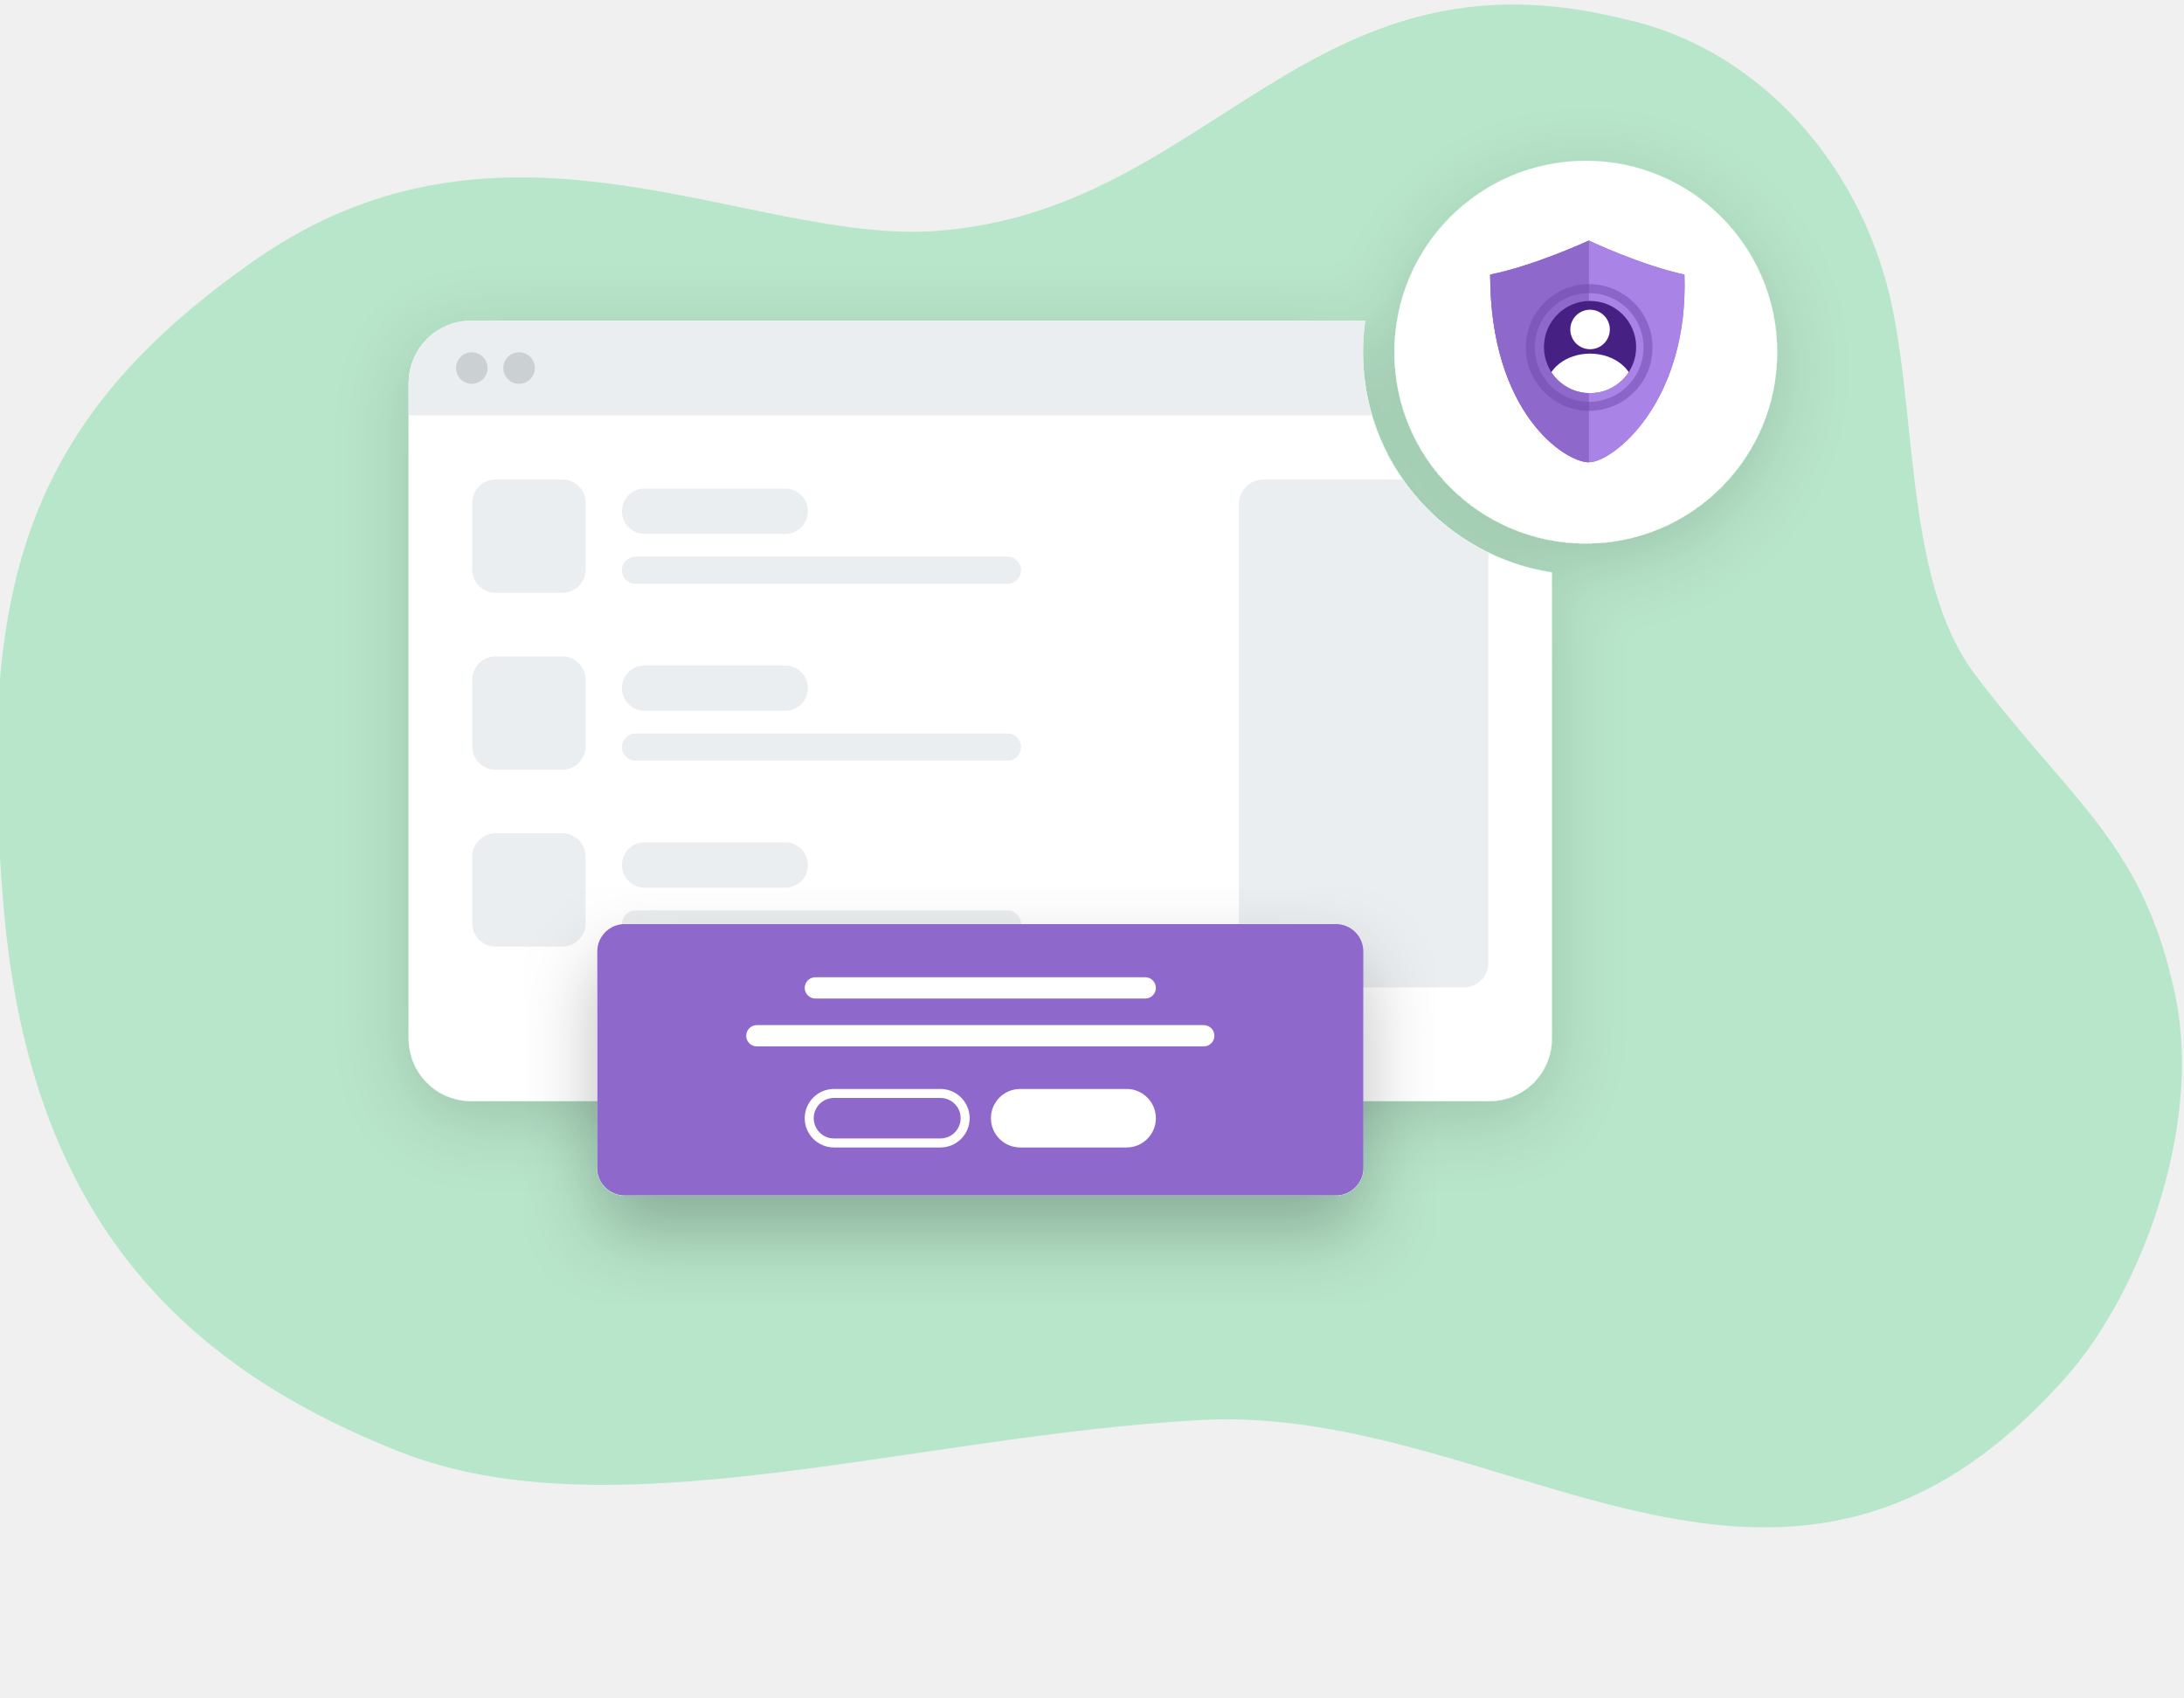
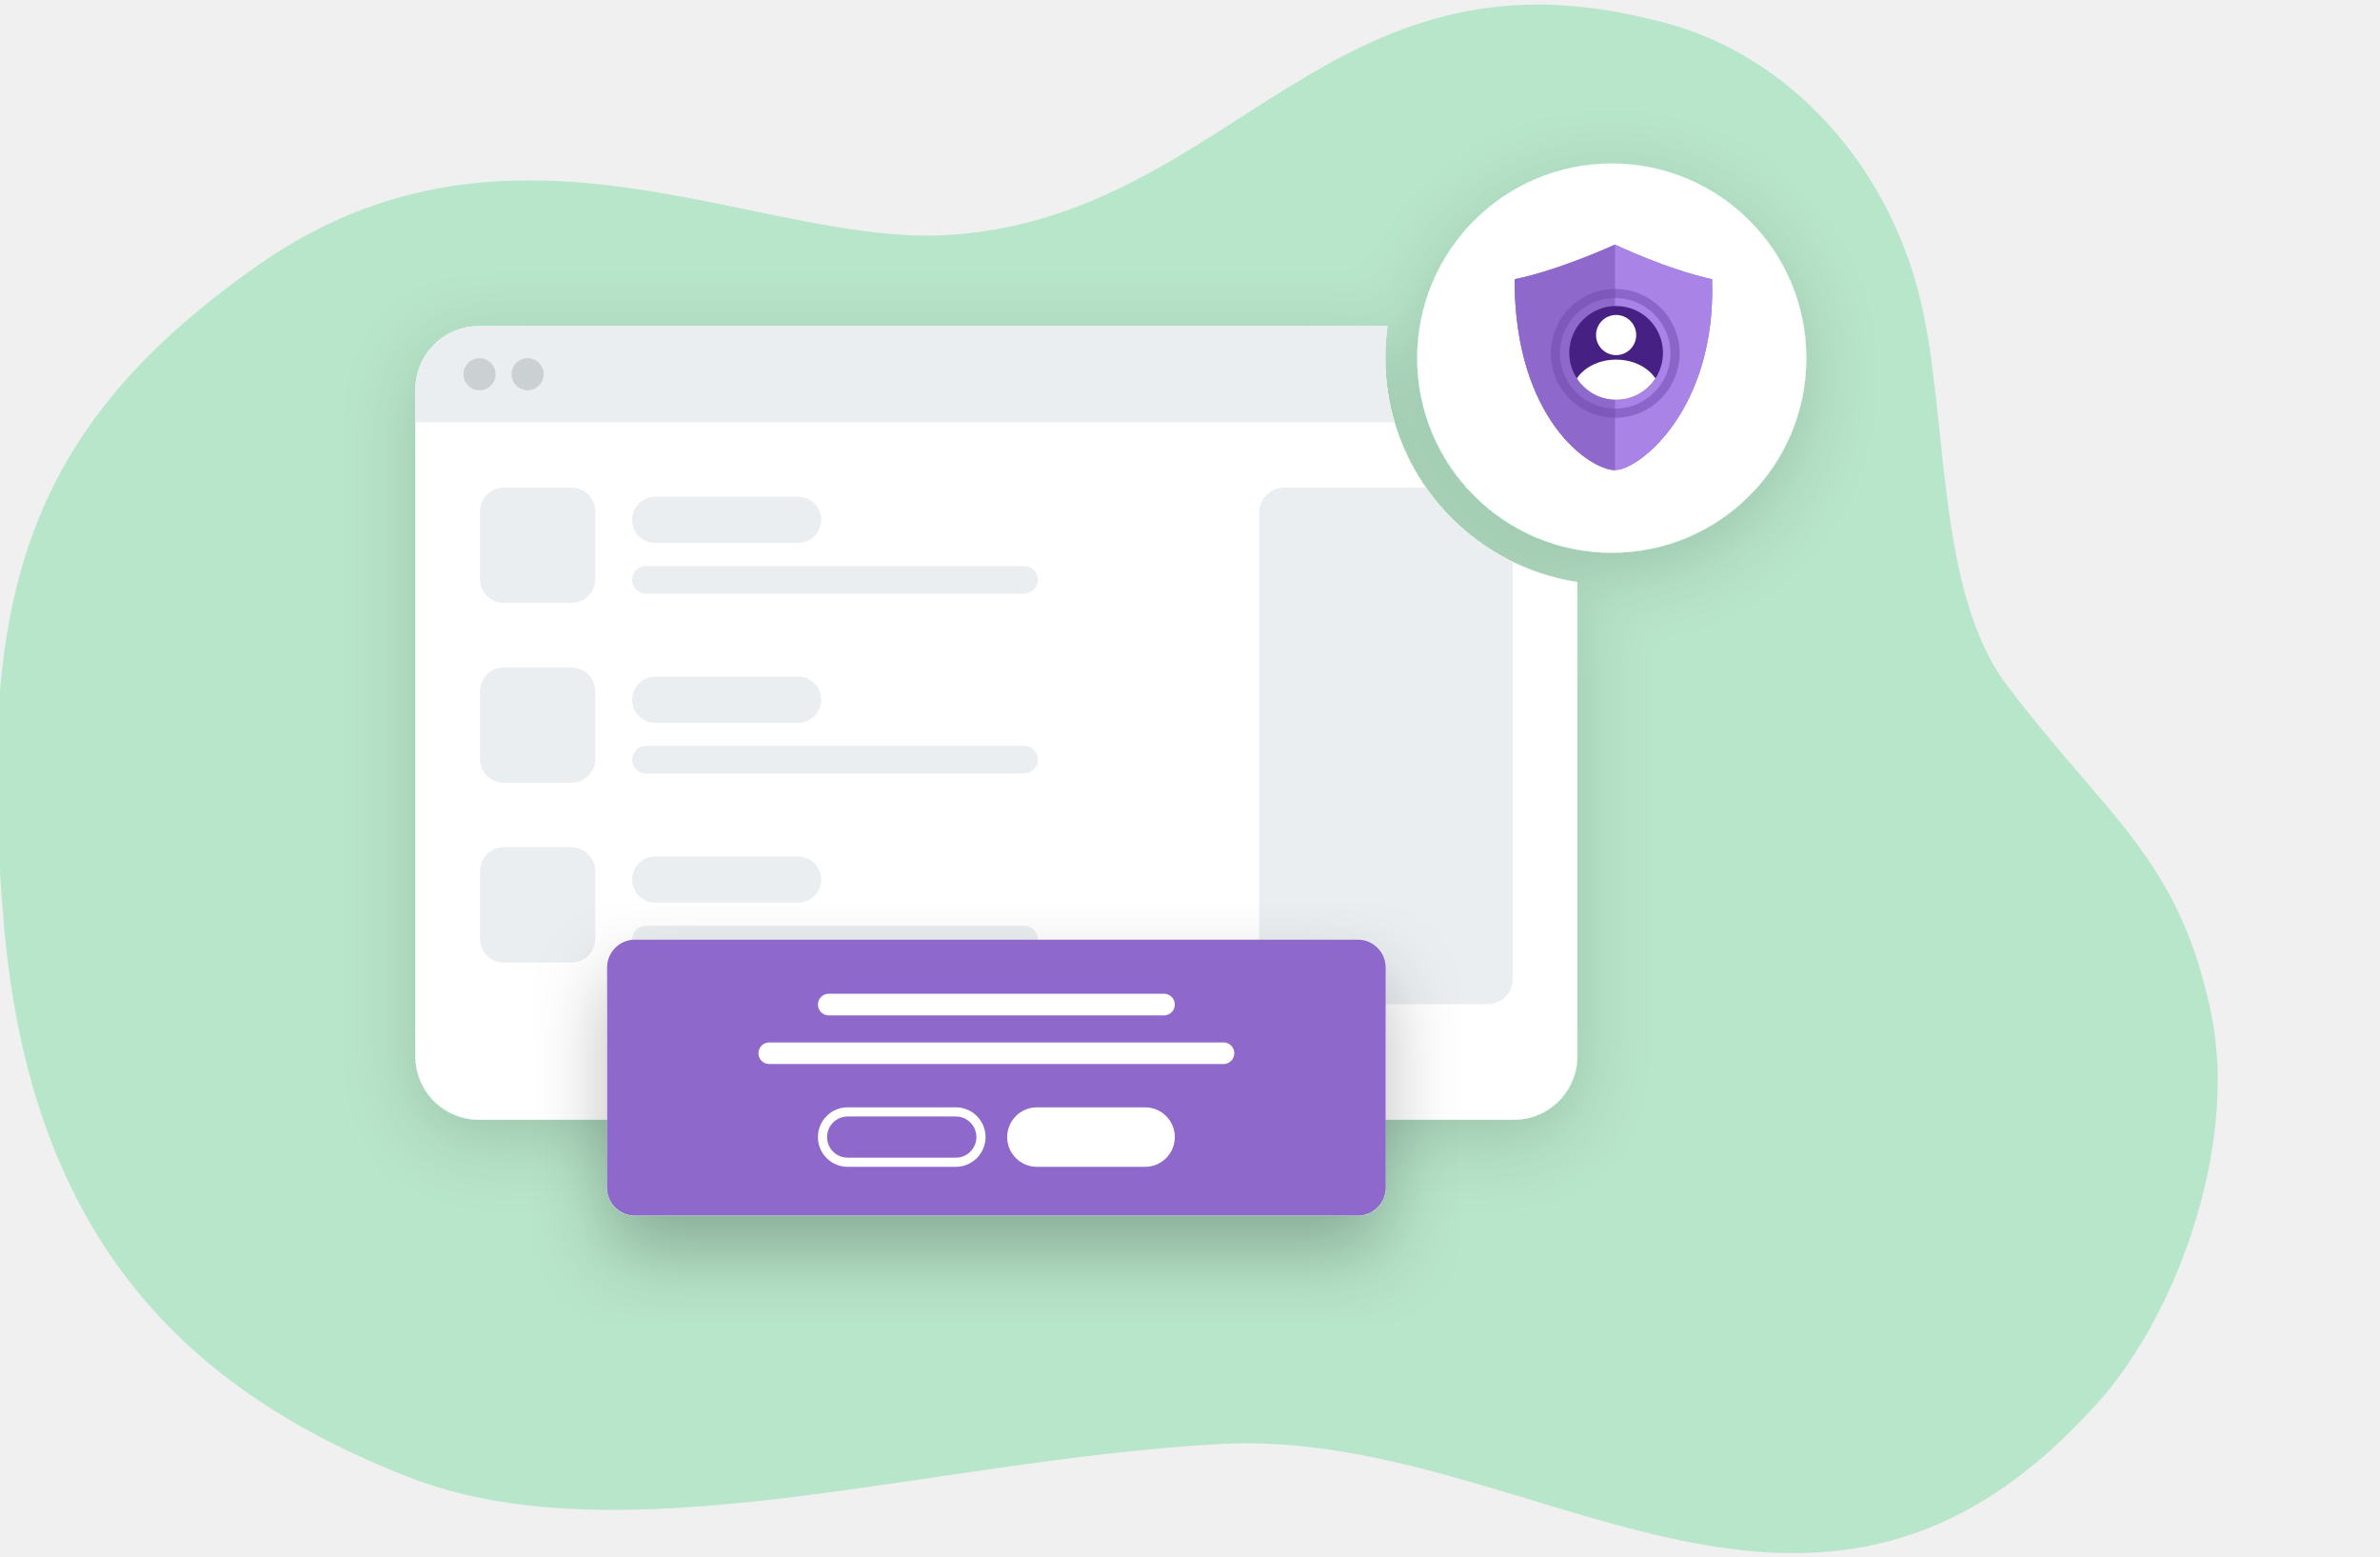
- <svg xmlns="http://www.w3.org/2000/svg" width="485" height="377" viewBox="0 0 485 377" fill="none">
+ <svg xmlns="http://www.w3.org/2000/svg" width="520" height="340" viewBox="0 0 520 340" fill="none">
  <g clip-path="url(#clip0_1460_10312)">
    <path d="M456.675 308.182C394.55 375.602 334.032 311.697 266.55 315.402C202.644 318.91 135.912 341 88.912 322.5C41.912 304 6.821 271.752 0.837 201.785C-5.147 131.818 4.55 94.131 56.587 57.785C112.266 18.896 166.246 54.264 207.917 51.285C269.048 46.914 290.217 -13.485 360.802 4.252C388.587 10.306 411.021 33.532 419.004 63.174C425.971 89.044 422.431 128.508 438.587 149.806C460.587 178.806 476.037 187.419 483.106 221.305C489.246 250.736 474.924 289.327 456.675 308.182Z" fill="#B8E6CA" />
    <g filter="url(#filter0_d_1460_10312)">
      <path fill-rule="evenodd" clip-rule="evenodd" d="M303.144 71.237L104.63 71.237C96.973 71.237 90.765 77.445 90.765 85.103V230.694C90.765 238.352 96.973 244.56 104.631 244.56H330.756C338.414 244.56 344.621 238.352 344.621 230.694V127.144C320.859 123.515 302.656 102.99 302.656 78.213C302.656 75.846 302.822 73.516 303.144 71.237Z" fill="white" />
      <path fill-rule="evenodd" clip-rule="evenodd" d="M303.144 71.237L104.63 71.237C96.973 71.237 90.765 77.445 90.765 85.103V92.246H304.673C303.361 87.797 302.656 83.088 302.656 78.213C302.656 75.846 302.822 73.516 303.144 71.237Z" fill="#EBEEF0" />
      <rect x="101.269" y="78.24" width="7.003" height="7.003" rx="3.501" fill="#CBD0D3" />
      <rect x="111.773" y="78.24" width="7.003" height="7.003" rx="3.501" fill="#CBD0D3" />
      <rect x="104.868" y="106.495" width="25.184" height="25.184" rx="5.199" fill="#EBEEF0" />
      <rect x="104.868" y="145.782" width="25.184" height="25.184" rx="5.199" fill="#EBEEF0" />
      <rect x="104.868" y="185.069" width="25.184" height="25.184" rx="5.199" fill="#EBEEF0" />
      <rect x="138.112" y="108.51" width="41.302" height="10.074" rx="5.037" fill="#EBEEF0" />
      <rect x="138.112" y="147.797" width="41.302" height="10.074" rx="5.037" fill="#EBEEF0" />
      <rect x="138.112" y="187.084" width="41.302" height="10.074" rx="5.037" fill="#EBEEF0" />
      <rect x="138.112" y="123.62" width="88.648" height="6.044" rx="3.022" fill="#EBEEF0" />
      <rect x="138.112" y="162.907" width="88.648" height="6.044" rx="3.022" fill="#EBEEF0" />
      <rect x="138.112" y="202.195" width="88.648" height="6.044" rx="3.022" fill="#EBEEF0" />
      <path fill-rule="evenodd" clip-rule="evenodd" d="M330.518 122.746C322.882 119.029 316.345 113.405 311.526 106.495H280.61C277.574 106.495 275.113 108.956 275.113 111.993V213.822C275.113 216.859 277.574 219.32 280.61 219.32H325.02C328.056 219.32 330.518 216.859 330.518 213.822V122.746Z" fill="#EBEEF0" />
      <circle cx="352.156" cy="78.213" r="42.5" fill="white" />
      <path d="M352.86 53.435C352.86 53.435 340.673 59.042 330.923 60.992C330.923 91.703 347.497 102.672 352.86 102.672C358.222 102.672 375.04 89.266 374.066 60.992C364.072 58.798 352.86 53.435 352.86 53.435Z" fill="#8E68CB" />
      <path d="M352.86 53.435C352.86 53.435 340.673 59.042 330.923 60.992C330.923 91.703 347.497 102.672 352.86 102.672C358.222 102.672 375.04 89.266 374.066 60.992C364.072 58.798 352.86 53.435 352.86 53.435Z" fill="#A983E6" />
      <path d="M352.86 53.435C352.86 53.435 340.673 59.042 330.923 60.992C330.923 91.703 347.497 102.672 352.86 102.672V53.435Z" fill="#8E68CB" />
      <circle cx="353.103" cy="77.079" r="10.237" fill="#462083" />
      <circle opacity="0.5" cx="352.904" cy="77.174" r="13.068" stroke="#6E48AB" stroke-width="2" />
      <mask id="mask0_1460_10312" style="mask-type:alpha" maskUnits="userSpaceOnUse" x="342" y="66" width="22" height="22">
        <circle cx="353.103" cy="77.079" r="10.237" fill="#D9D9D9" />
      </mask>
      <g mask="url(#mask0_1460_10312)">
        <circle cx="353.104" cy="73.179" r="4.387" fill="white" />
        <ellipse cx="353.104" cy="86.341" rx="9.75" ry="7.8" fill="white" />
      </g>
    </g>
    <g filter="url(#filter1_d_1460_10312)">
      <rect x="132.627" y="205.237" width="170.133" height="60.255" rx="6.098" fill="#8E68CB" />
      <rect x="178.705" y="217.052" width="77.978" height="4.726" rx="2.363" fill="white" />
      <rect x="165.709" y="227.685" width="103.97" height="4.726" rx="2.363" fill="white" />
      <rect x="220.057" y="241.863" width="36.626" height="12.996" rx="6.498" fill="white" />
      <rect x="179.705" y="242.863" width="34.626" height="10.996" rx="5.498" stroke="white" stroke-width="2" />
    </g>
  </g>
  <defs>
    <filter id="filter0_d_1460_10312" x="74.765" y="23.713" width="335.891" height="240.846" filterUnits="userSpaceOnUse" color-interpolation-filters="sRGB">
      <feFlood flood-opacity="0" result="BackgroundImageFix" />
      <feColorMatrix in="SourceAlpha" type="matrix" values="0 0 0 0 0 0 0 0 0 0 0 0 0 0 0 0 0 0 127 0" result="hardAlpha" />
      <feOffset dy="4" />
      <feGaussianBlur stdDeviation="8" />
      <feComposite in2="hardAlpha" operator="out" />
      <feColorMatrix type="matrix" values="0 0 0 0 0 0 0 0 0 0 0 0 0 0 0 0 0 0 0.15 0" />
      <feBlend mode="normal" in2="BackgroundImageFix" result="effect1_dropShadow_1460_10312" />
      <feBlend mode="normal" in="SourceGraphic" in2="effect1_dropShadow_1460_10312" result="shape" />
    </filter>
    <filter id="filter1_d_1460_10312" x="116.627" y="197.237" width="202.133" height="92.255" filterUnits="userSpaceOnUse" color-interpolation-filters="sRGB">
      <feFlood flood-opacity="0" result="BackgroundImageFix" />
      <feColorMatrix in="SourceAlpha" type="matrix" values="0 0 0 0 0 0 0 0 0 0 0 0 0 0 0 0 0 0 127 0" result="hardAlpha" />
      <feOffset dy="8" />
      <feGaussianBlur stdDeviation="8" />
      <feComposite in2="hardAlpha" operator="out" />
      <feColorMatrix type="matrix" values="0 0 0 0 0 0 0 0 0 0 0 0 0 0 0 0 0 0 0.25 0" />
      <feBlend mode="normal" in2="BackgroundImageFix" result="effect1_dropShadow_1460_10312" />
      <feBlend mode="normal" in="SourceGraphic" in2="effect1_dropShadow_1460_10312" result="shape" />
    </filter>
    <clipPath id="clip0_1460_10312">
      <rect width="485" height="377" fill="white" />
    </clipPath>
  </defs>
</svg>
